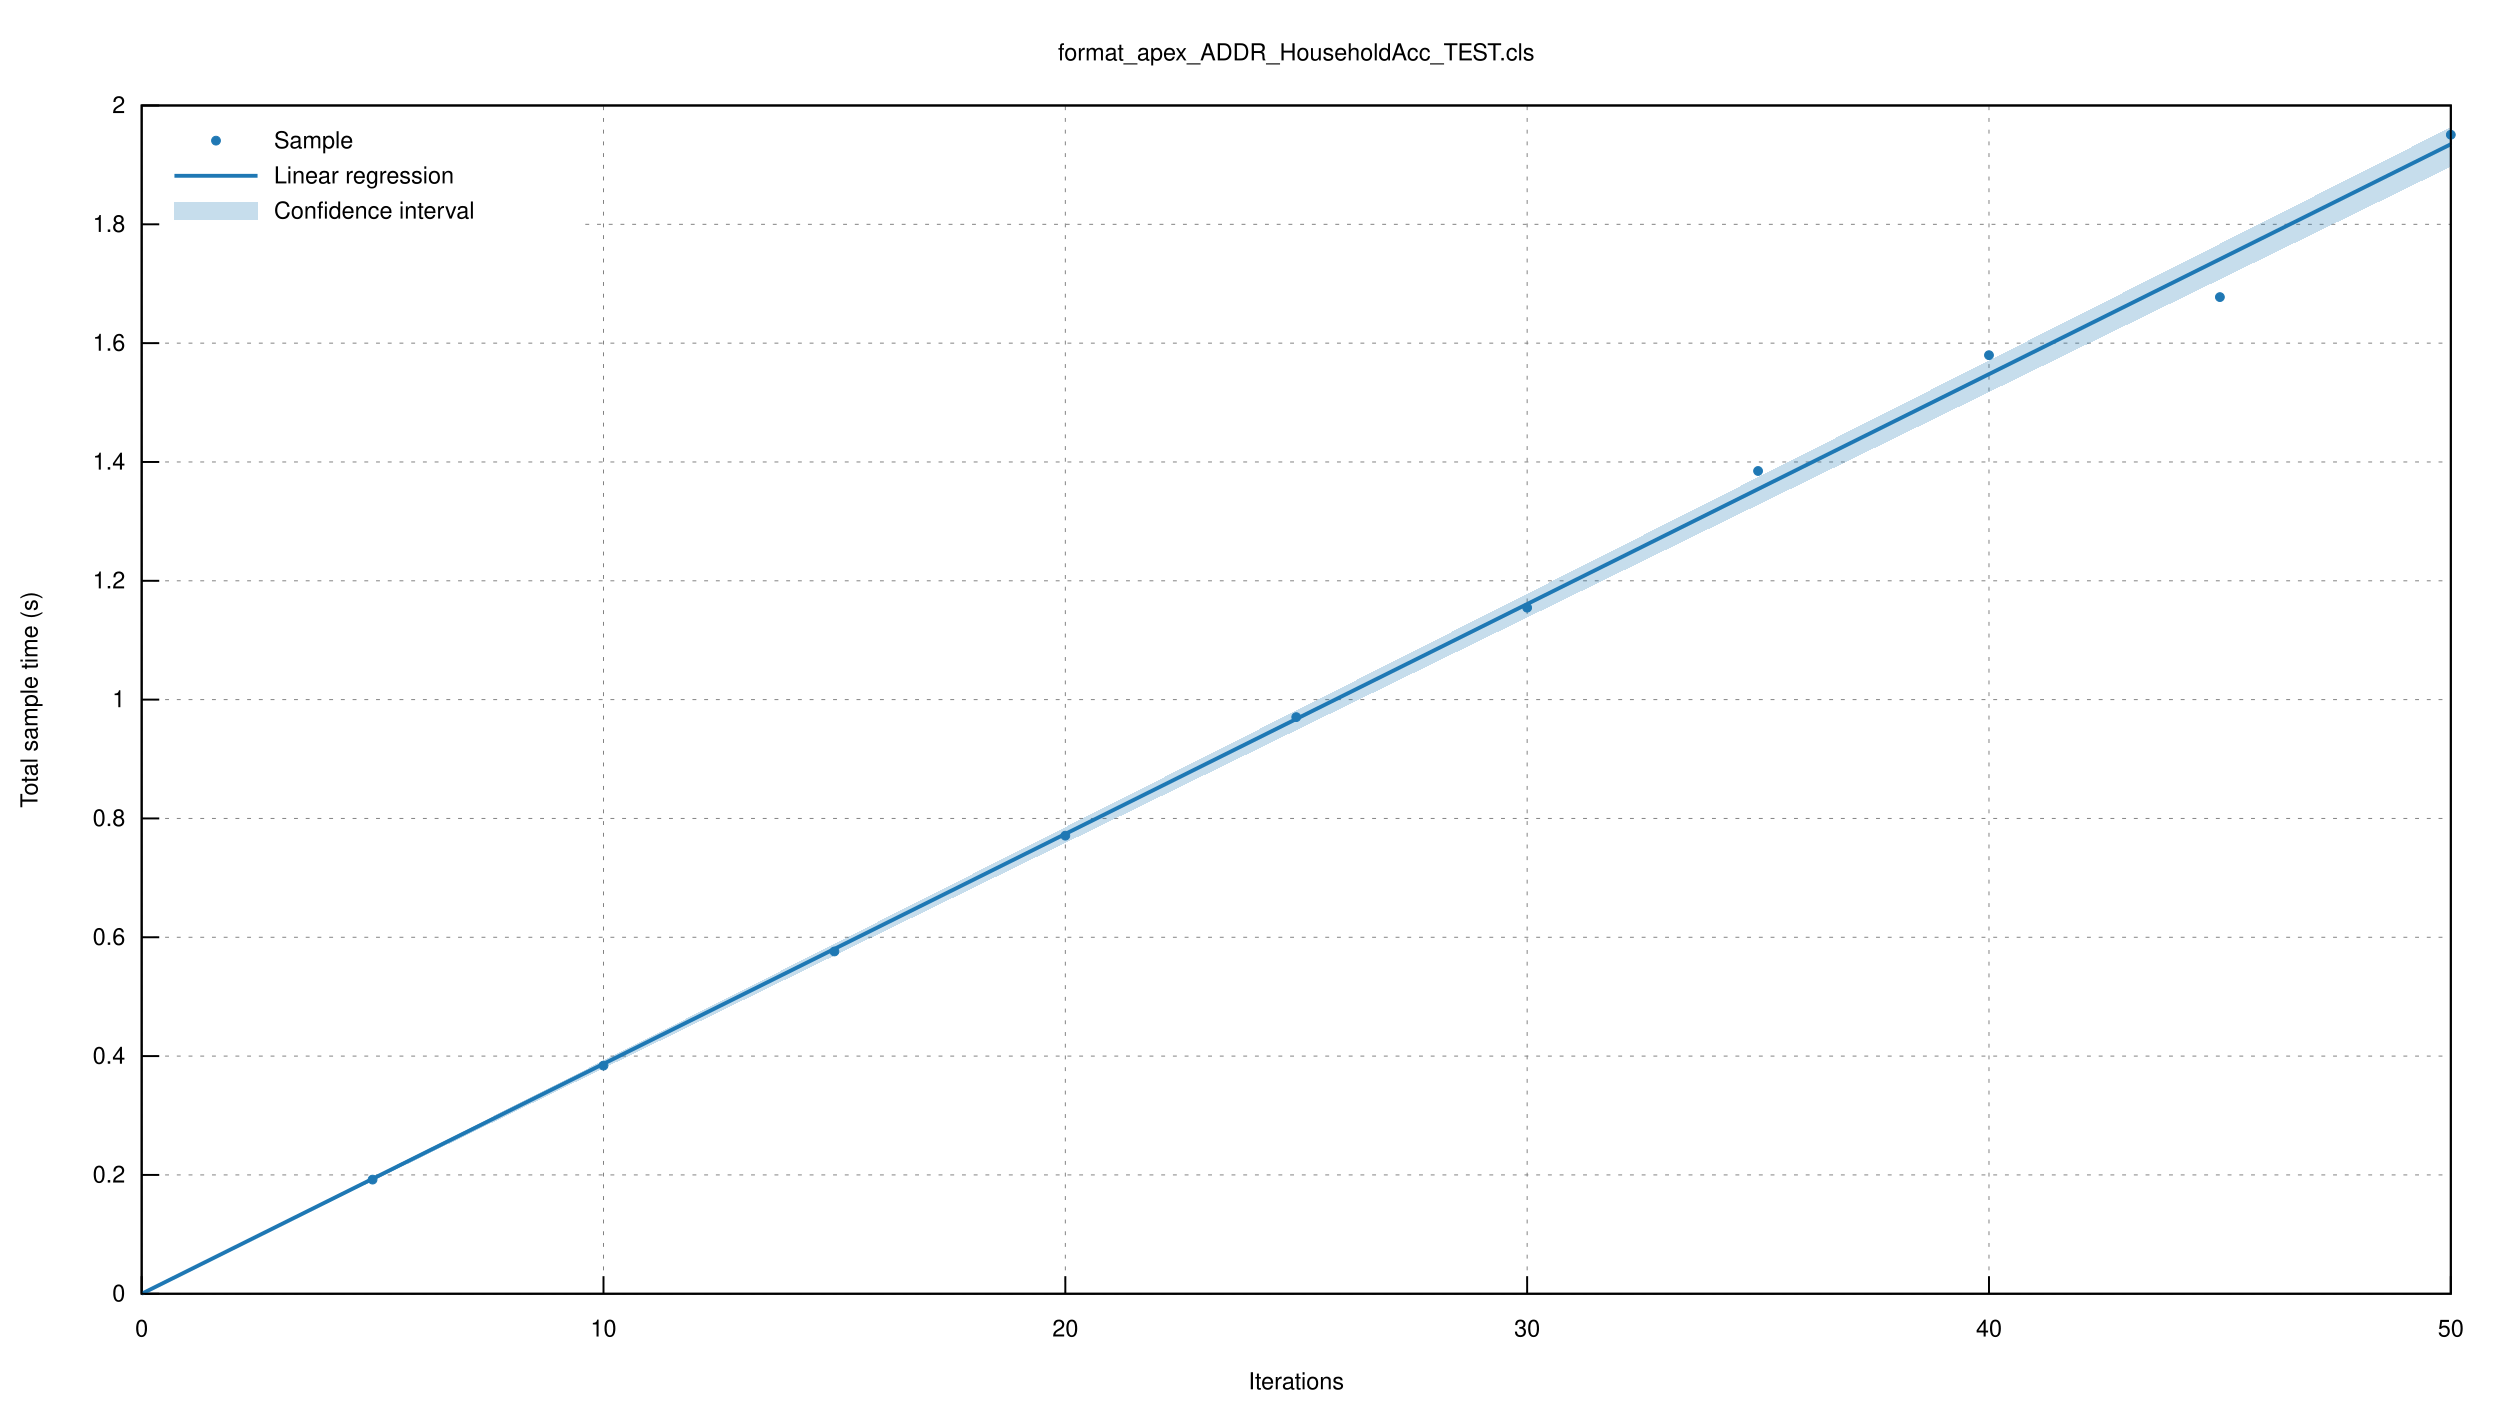
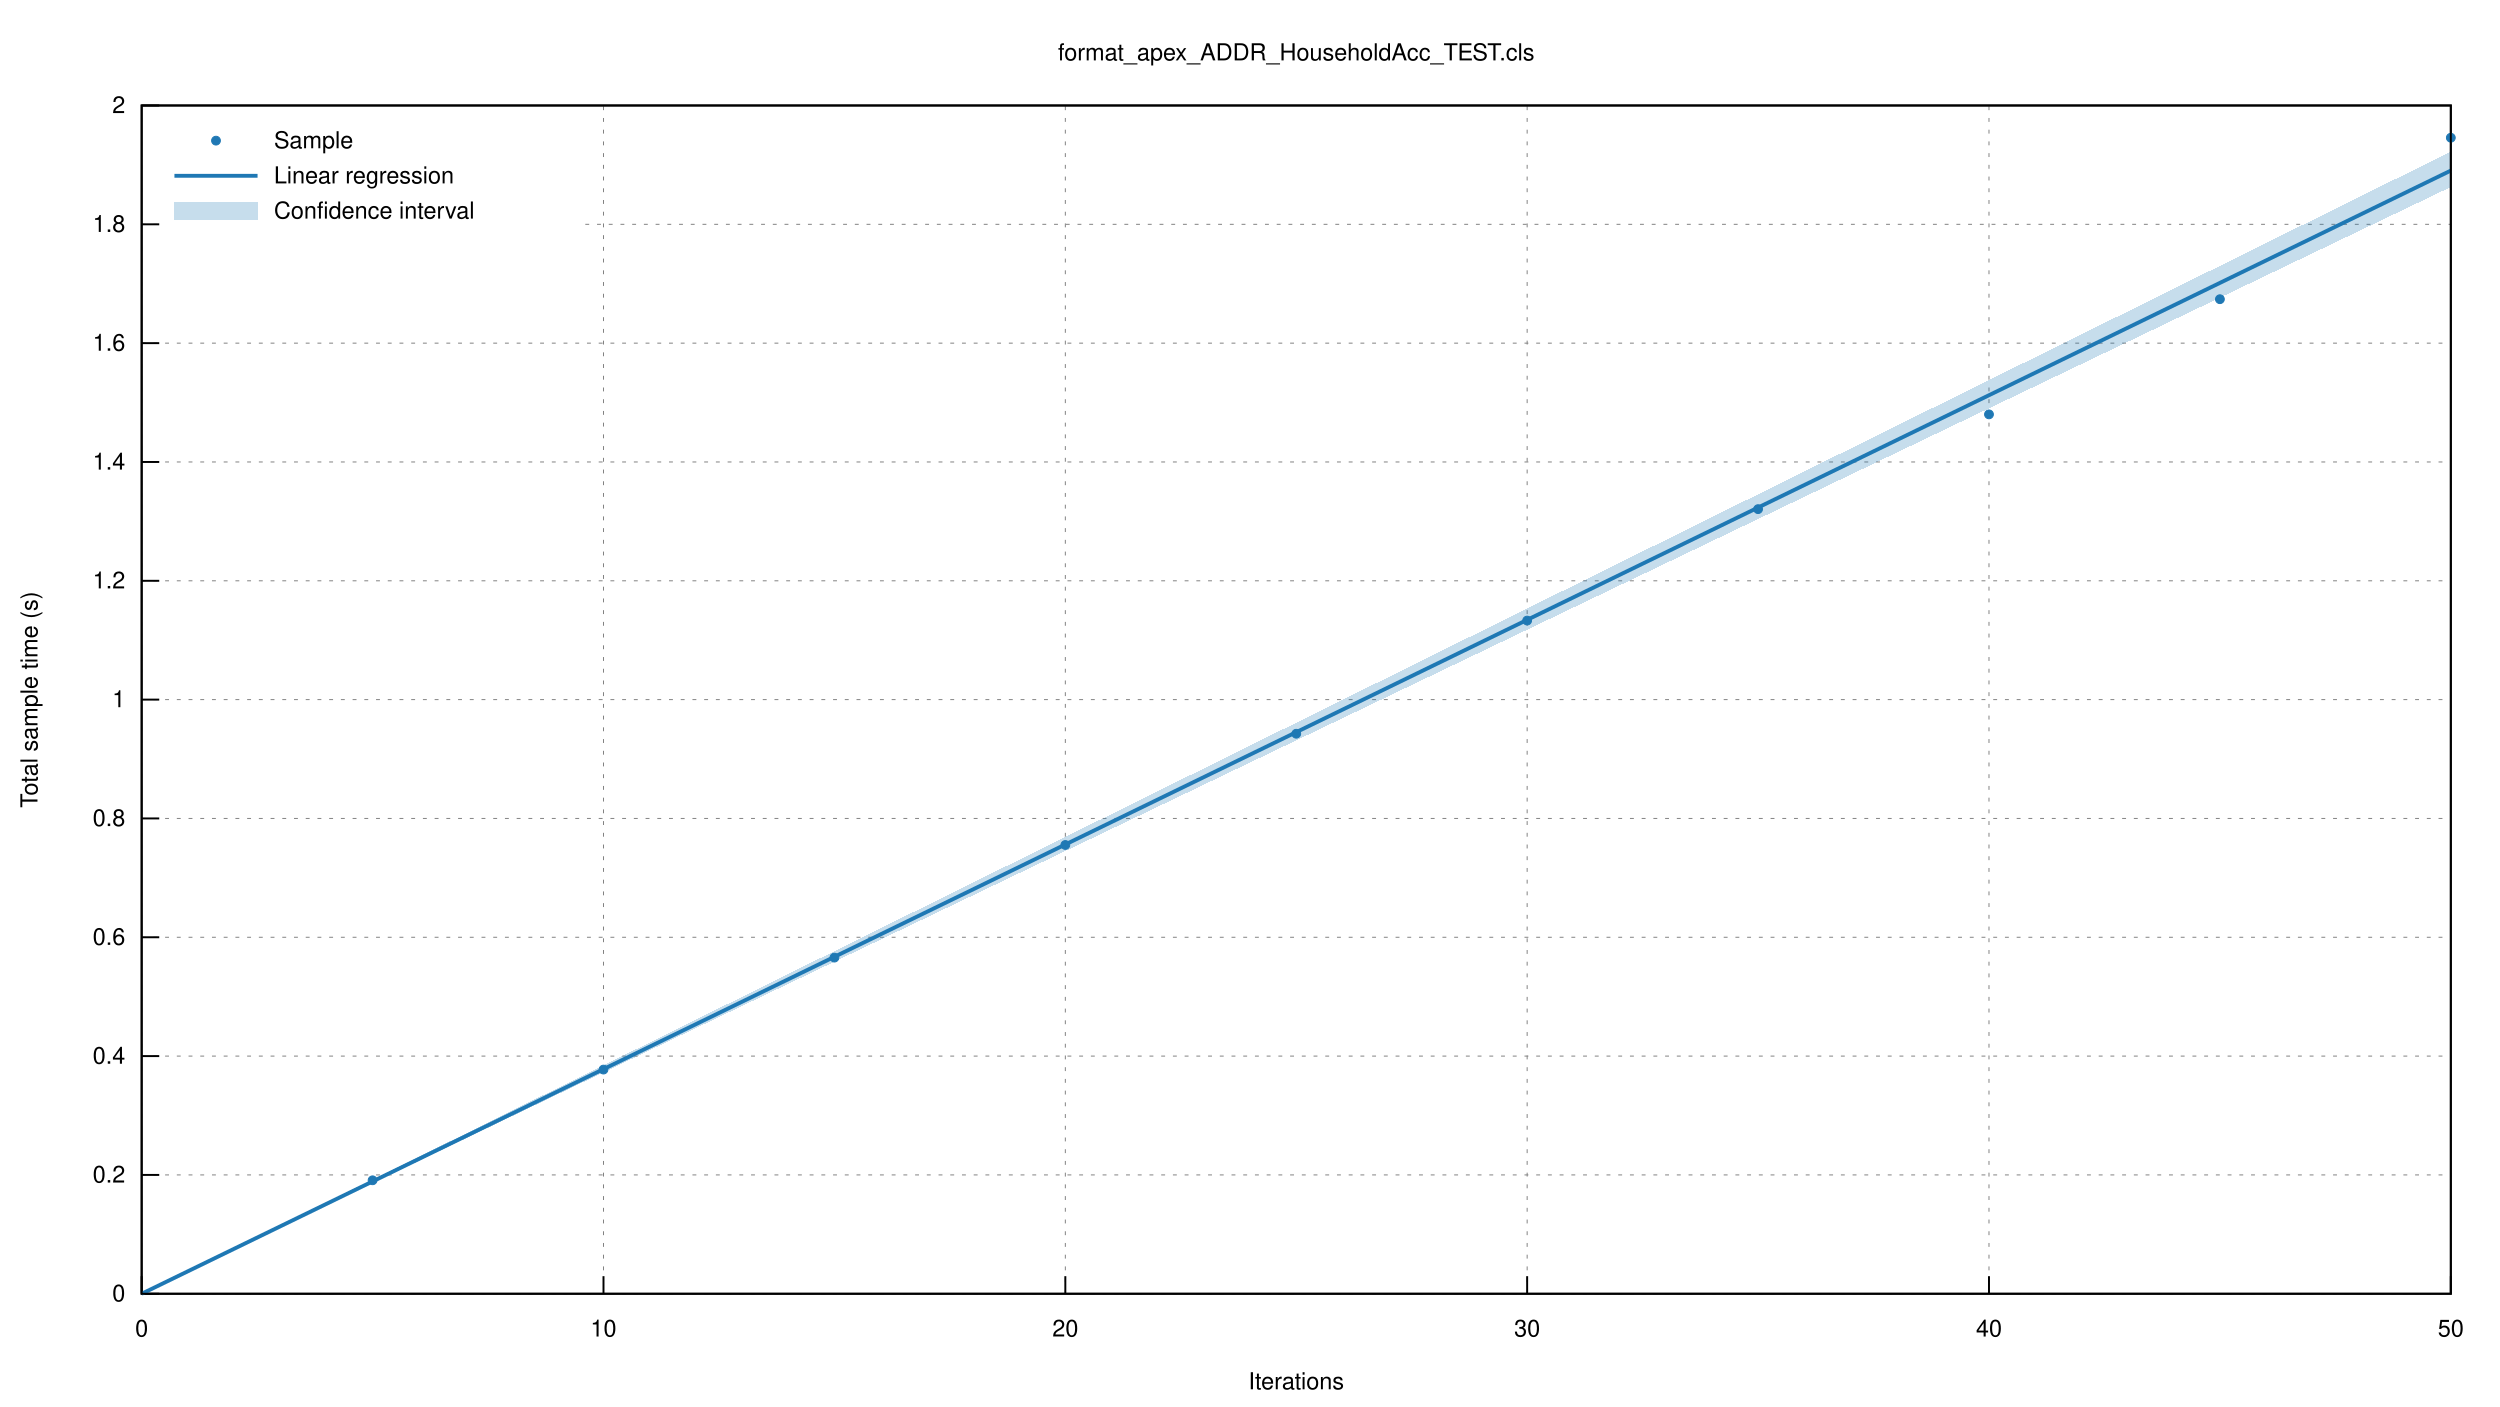
<svg xmlns="http://www.w3.org/2000/svg" xmlns:xlink="http://www.w3.org/1999/xlink" viewBox="0 0 1280 720">
  <g id="gnuplot_canvas">
    <rect x="0" y="0" width="1280" height="720" fill="none" />
    <defs>
      <circle id="gpDot" r="0.5" stroke-width="0.5" stroke="currentColor" />
      <path id="gpPt0" stroke-width="0.222" stroke="currentColor" d="M-1,0 h2 M0,-1 v2" />
      <path id="gpPt1" stroke-width="0.222" stroke="currentColor" d="M-1,-1 L1,1 M1,-1 L-1,1" />
      <path id="gpPt2" stroke-width="0.222" stroke="currentColor" d="M-1,0 L1,0 M0,-1 L0,1 M-1,-1 L1,1 M-1,1 L1,-1" />
      <rect id="gpPt3" stroke-width="0.222" stroke="currentColor" x="-1" y="-1" width="2" height="2" />
      <rect id="gpPt4" stroke-width="0.222" stroke="currentColor" fill="currentColor" x="-1" y="-1" width="2" height="2" />
      <circle id="gpPt5" stroke-width="0.222" stroke="currentColor" cx="0" cy="0" r="1" />
      <use xlink:href="#gpPt5" id="gpPt6" fill="currentColor" stroke="none" />
      <path id="gpPt7" stroke-width="0.222" stroke="currentColor" d="M0,-1.33 L-1.33,0.67 L1.33,0.67 z" />
      <use xlink:href="#gpPt7" id="gpPt8" fill="currentColor" stroke="none" />
      <use xlink:href="#gpPt7" id="gpPt9" stroke="currentColor" transform="rotate(180)" />
      <use xlink:href="#gpPt9" id="gpPt10" fill="currentColor" stroke="none" />
      <use xlink:href="#gpPt3" id="gpPt11" stroke="currentColor" transform="rotate(45)" />
      <use xlink:href="#gpPt11" id="gpPt12" fill="currentColor" stroke="none" />
      <path id="gpPt13" stroke-width="0.222" stroke="currentColor" d="M0,1.330 L1.265,0.411 L0.782,-1.067 L-0.782,-1.076 L-1.265,0.411 z" />
      <use xlink:href="#gpPt13" id="gpPt14" fill="currentColor" stroke="none" />
      <filter id="textbox" filterUnits="objectBoundingBox" x="0" y="0" height="1" width="1">
        <feFlood flood-color="white" flood-opacity="1" result="bgnd" />
        <feComposite in="SourceGraphic" in2="bgnd" operator="atop" />
      </filter>
      <filter id="greybox" filterUnits="objectBoundingBox" x="0" y="0" height="1" width="1">
        <feFlood flood-color="lightgrey" flood-opacity="1" result="grey" />
        <feComposite in="SourceGraphic" in2="grey" operator="atop" />
      </filter>
    </defs>
    <g fill="none" color="white" stroke="currentColor" stroke-width="1.00" stroke-linecap="butt" stroke-linejoin="miter">
</g>
    <g fill="none" color="black" stroke="currentColor" stroke-width="1.00" stroke-linecap="butt" stroke-linejoin="miter">
</g>
    <g fill="none" color="black" stroke="black" stroke-width="0.50" stroke-linecap="butt" stroke-linejoin="miter">
</g>
    <g fill="none" color="gray" stroke="currentColor" stroke-width="0.50" stroke-linecap="butt" stroke-linejoin="miter">
      <path stroke="gray" stroke-dasharray="2,4" class="gridline" d="M72.53,662.40 L1254.82,662.40  " />
    </g>
    <g fill="none" color="gray" stroke="gray" stroke-width="1.00" stroke-linecap="butt" stroke-linejoin="miter">
</g>
    <g fill="none" color="black" stroke="currentColor" stroke-width="1.00" stroke-linecap="butt" stroke-linejoin="miter">
      <path stroke="black" d="M72.53,662.40 L81.53,662.40  " />
      <g transform="translate(64.14,666.30)" stroke="none" fill="black" font-family="Helvetica" font-size="12.00" text-anchor="end">
        <text>
          <tspan font-family="Helvetica"> 0</tspan>
        </text>
      </g>
    </g>
    <g fill="none" color="black" stroke="currentColor" stroke-width="1.00" stroke-linecap="butt" stroke-linejoin="miter">
</g>
    <g fill="none" color="black" stroke="black" stroke-width="0.50" stroke-linecap="butt" stroke-linejoin="miter">
</g>
    <g fill="none" color="gray" stroke="currentColor" stroke-width="0.50" stroke-linecap="butt" stroke-linejoin="miter">
      <path stroke="gray" stroke-dasharray="2,4" class="gridline" d="M72.53,601.56 L1254.82,601.56  " />
    </g>
    <g fill="none" color="gray" stroke="gray" stroke-width="1.00" stroke-linecap="butt" stroke-linejoin="miter">
</g>
    <g fill="none" color="black" stroke="currentColor" stroke-width="1.00" stroke-linecap="butt" stroke-linejoin="miter">
      <path stroke="black" d="M72.53,601.56 L81.53,601.56  " />
      <g transform="translate(64.14,605.46)" stroke="none" fill="black" font-family="Helvetica" font-size="12.00" text-anchor="end">
        <text>
          <tspan font-family="Helvetica"> 0.2</tspan>
        </text>
      </g>
    </g>
    <g fill="none" color="black" stroke="currentColor" stroke-width="1.00" stroke-linecap="butt" stroke-linejoin="miter">
</g>
    <g fill="none" color="black" stroke="black" stroke-width="0.50" stroke-linecap="butt" stroke-linejoin="miter">
</g>
    <g fill="none" color="gray" stroke="currentColor" stroke-width="0.50" stroke-linecap="butt" stroke-linejoin="miter">
      <path stroke="gray" stroke-dasharray="2,4" class="gridline" d="M72.53,540.72 L1254.82,540.72  " />
    </g>
    <g fill="none" color="gray" stroke="gray" stroke-width="1.00" stroke-linecap="butt" stroke-linejoin="miter">
</g>
    <g fill="none" color="black" stroke="currentColor" stroke-width="1.00" stroke-linecap="butt" stroke-linejoin="miter">
      <path stroke="black" d="M72.53,540.72 L81.53,540.72  " />
      <g transform="translate(64.14,544.62)" stroke="none" fill="black" font-family="Helvetica" font-size="12.00" text-anchor="end">
        <text>
          <tspan font-family="Helvetica"> 0.4</tspan>
        </text>
      </g>
    </g>
    <g fill="none" color="black" stroke="currentColor" stroke-width="1.00" stroke-linecap="butt" stroke-linejoin="miter">
</g>
    <g fill="none" color="black" stroke="black" stroke-width="0.50" stroke-linecap="butt" stroke-linejoin="miter">
</g>
    <g fill="none" color="gray" stroke="currentColor" stroke-width="0.50" stroke-linecap="butt" stroke-linejoin="miter">
      <path stroke="gray" stroke-dasharray="2,4" class="gridline" d="M72.53,479.88 L1254.82,479.88  " />
    </g>
    <g fill="none" color="gray" stroke="gray" stroke-width="1.00" stroke-linecap="butt" stroke-linejoin="miter">
</g>
    <g fill="none" color="black" stroke="currentColor" stroke-width="1.00" stroke-linecap="butt" stroke-linejoin="miter">
      <path stroke="black" d="M72.53,479.88 L81.53,479.88  " />
      <g transform="translate(64.14,483.78)" stroke="none" fill="black" font-family="Helvetica" font-size="12.00" text-anchor="end">
        <text>
          <tspan font-family="Helvetica"> 0.6</tspan>
        </text>
      </g>
    </g>
    <g fill="none" color="black" stroke="currentColor" stroke-width="1.00" stroke-linecap="butt" stroke-linejoin="miter">
</g>
    <g fill="none" color="black" stroke="black" stroke-width="0.50" stroke-linecap="butt" stroke-linejoin="miter">
</g>
    <g fill="none" color="gray" stroke="currentColor" stroke-width="0.50" stroke-linecap="butt" stroke-linejoin="miter">
      <path stroke="gray" stroke-dasharray="2,4" class="gridline" d="M72.53,419.04 L1254.82,419.04  " />
    </g>
    <g fill="none" color="gray" stroke="gray" stroke-width="1.00" stroke-linecap="butt" stroke-linejoin="miter">
</g>
    <g fill="none" color="black" stroke="currentColor" stroke-width="1.00" stroke-linecap="butt" stroke-linejoin="miter">
      <path stroke="black" d="M72.53,419.04 L81.53,419.04  " />
      <g transform="translate(64.14,422.94)" stroke="none" fill="black" font-family="Helvetica" font-size="12.00" text-anchor="end">
        <text>
          <tspan font-family="Helvetica"> 0.8</tspan>
        </text>
      </g>
    </g>
    <g fill="none" color="black" stroke="currentColor" stroke-width="1.00" stroke-linecap="butt" stroke-linejoin="miter">
</g>
    <g fill="none" color="black" stroke="black" stroke-width="0.50" stroke-linecap="butt" stroke-linejoin="miter">
</g>
    <g fill="none" color="gray" stroke="currentColor" stroke-width="0.50" stroke-linecap="butt" stroke-linejoin="miter">
      <path stroke="gray" stroke-dasharray="2,4" class="gridline" d="M72.53,358.20 L1254.82,358.20  " />
    </g>
    <g fill="none" color="gray" stroke="gray" stroke-width="1.00" stroke-linecap="butt" stroke-linejoin="miter">
</g>
    <g fill="none" color="black" stroke="currentColor" stroke-width="1.00" stroke-linecap="butt" stroke-linejoin="miter">
      <path stroke="black" d="M72.53,358.20 L81.53,358.20  " />
      <g transform="translate(64.14,362.10)" stroke="none" fill="black" font-family="Helvetica" font-size="12.00" text-anchor="end">
        <text>
          <tspan font-family="Helvetica"> 1</tspan>
        </text>
      </g>
    </g>
    <g fill="none" color="black" stroke="currentColor" stroke-width="1.00" stroke-linecap="butt" stroke-linejoin="miter">
</g>
    <g fill="none" color="black" stroke="black" stroke-width="0.50" stroke-linecap="butt" stroke-linejoin="miter">
</g>
    <g fill="none" color="gray" stroke="currentColor" stroke-width="0.50" stroke-linecap="butt" stroke-linejoin="miter">
      <path stroke="gray" stroke-dasharray="2,4" class="gridline" d="M72.53,297.37 L1254.82,297.37  " />
    </g>
    <g fill="none" color="gray" stroke="gray" stroke-width="1.00" stroke-linecap="butt" stroke-linejoin="miter">
</g>
    <g fill="none" color="black" stroke="currentColor" stroke-width="1.00" stroke-linecap="butt" stroke-linejoin="miter">
      <path stroke="black" d="M72.53,297.37 L81.53,297.37  " />
      <g transform="translate(64.14,301.27)" stroke="none" fill="black" font-family="Helvetica" font-size="12.00" text-anchor="end">
        <text>
          <tspan font-family="Helvetica"> 1.2</tspan>
        </text>
      </g>
    </g>
    <g fill="none" color="black" stroke="currentColor" stroke-width="1.00" stroke-linecap="butt" stroke-linejoin="miter">
</g>
    <g fill="none" color="black" stroke="black" stroke-width="0.50" stroke-linecap="butt" stroke-linejoin="miter">
</g>
    <g fill="none" color="gray" stroke="currentColor" stroke-width="0.50" stroke-linecap="butt" stroke-linejoin="miter">
      <path stroke="gray" stroke-dasharray="2,4" class="gridline" d="M72.53,236.53 L1254.82,236.53  " />
    </g>
    <g fill="none" color="gray" stroke="gray" stroke-width="1.00" stroke-linecap="butt" stroke-linejoin="miter">
</g>
    <g fill="none" color="black" stroke="currentColor" stroke-width="1.00" stroke-linecap="butt" stroke-linejoin="miter">
      <path stroke="black" d="M72.53,236.53 L81.53,236.53  " />
      <g transform="translate(64.14,240.43)" stroke="none" fill="black" font-family="Helvetica" font-size="12.00" text-anchor="end">
        <text>
          <tspan font-family="Helvetica"> 1.4</tspan>
        </text>
      </g>
    </g>
    <g fill="none" color="black" stroke="currentColor" stroke-width="1.00" stroke-linecap="butt" stroke-linejoin="miter">
</g>
    <g fill="none" color="black" stroke="black" stroke-width="0.50" stroke-linecap="butt" stroke-linejoin="miter">
</g>
    <g fill="none" color="gray" stroke="currentColor" stroke-width="0.50" stroke-linecap="butt" stroke-linejoin="miter">
      <path stroke="gray" stroke-dasharray="2,4" class="gridline" d="M72.53,175.69 L1254.82,175.69  " />
    </g>
    <g fill="none" color="gray" stroke="gray" stroke-width="1.00" stroke-linecap="butt" stroke-linejoin="miter">
</g>
    <g fill="none" color="black" stroke="currentColor" stroke-width="1.00" stroke-linecap="butt" stroke-linejoin="miter">
      <path stroke="black" d="M72.53,175.69 L81.53,175.69  " />
      <g transform="translate(64.14,179.59)" stroke="none" fill="black" font-family="Helvetica" font-size="12.00" text-anchor="end">
        <text>
          <tspan font-family="Helvetica"> 1.6</tspan>
        </text>
      </g>
    </g>
    <g fill="none" color="black" stroke="currentColor" stroke-width="1.00" stroke-linecap="butt" stroke-linejoin="miter">
</g>
    <g fill="none" color="black" stroke="black" stroke-width="0.50" stroke-linecap="butt" stroke-linejoin="miter">
</g>
    <g fill="none" color="gray" stroke="currentColor" stroke-width="0.50" stroke-linecap="butt" stroke-linejoin="miter">
      <path stroke="gray" stroke-dasharray="2,4" class="gridline" d="M72.53,114.85 L80.92,114.85 M299.67,114.85 L1254.82,114.85  " />
    </g>
    <g fill="none" color="gray" stroke="gray" stroke-width="1.00" stroke-linecap="butt" stroke-linejoin="miter">
</g>
    <g fill="none" color="black" stroke="currentColor" stroke-width="1.00" stroke-linecap="butt" stroke-linejoin="miter">
      <path stroke="black" d="M72.53,114.85 L81.53,114.85  " />
      <g transform="translate(64.14,118.75)" stroke="none" fill="black" font-family="Helvetica" font-size="12.00" text-anchor="end">
        <text>
          <tspan font-family="Helvetica"> 1.8</tspan>
        </text>
      </g>
    </g>
    <g fill="none" color="black" stroke="currentColor" stroke-width="1.00" stroke-linecap="butt" stroke-linejoin="miter">
</g>
    <g fill="none" color="black" stroke="black" stroke-width="0.50" stroke-linecap="butt" stroke-linejoin="miter">
</g>
    <g fill="none" color="gray" stroke="currentColor" stroke-width="0.50" stroke-linecap="butt" stroke-linejoin="miter">
      <path stroke="gray" stroke-dasharray="2,4" class="gridline" d="M72.53,54.01 L1254.82,54.01  " />
    </g>
    <g fill="none" color="gray" stroke="gray" stroke-width="1.00" stroke-linecap="butt" stroke-linejoin="miter">
</g>
    <g fill="none" color="black" stroke="currentColor" stroke-width="1.00" stroke-linecap="butt" stroke-linejoin="miter">
      <path stroke="black" d="M72.53,54.01 L81.53,54.01  " />
      <g transform="translate(64.14,57.91)" stroke="none" fill="black" font-family="Helvetica" font-size="12.00" text-anchor="end">
        <text>
          <tspan font-family="Helvetica"> 2</tspan>
        </text>
      </g>
    </g>
    <g fill="none" color="black" stroke="currentColor" stroke-width="1.00" stroke-linecap="butt" stroke-linejoin="miter">
</g>
    <g fill="none" color="black" stroke="black" stroke-width="0.50" stroke-linecap="butt" stroke-linejoin="miter">
</g>
    <g fill="none" color="gray" stroke="currentColor" stroke-width="0.50" stroke-linecap="butt" stroke-linejoin="miter">
      <path stroke="gray" stroke-dasharray="2,4" class="gridline" d="M72.53,662.40 L72.53,54.01  " />
    </g>
    <g fill="none" color="gray" stroke="gray" stroke-width="1.00" stroke-linecap="butt" stroke-linejoin="miter">
</g>
    <g fill="none" color="black" stroke="currentColor" stroke-width="1.00" stroke-linecap="butt" stroke-linejoin="miter">
      <path stroke="black" d="M72.53,662.40 L72.53,653.40  " />
      <g transform="translate(72.53,684.30)" stroke="none" fill="black" font-family="Helvetica" font-size="12.00" text-anchor="middle">
        <text>
          <tspan font-family="Helvetica"> 0</tspan>
        </text>
      </g>
    </g>
    <g fill="none" color="black" stroke="currentColor" stroke-width="1.00" stroke-linecap="butt" stroke-linejoin="miter">
</g>
    <g fill="none" color="black" stroke="black" stroke-width="0.50" stroke-linecap="butt" stroke-linejoin="miter">
</g>
    <g fill="none" color="gray" stroke="currentColor" stroke-width="0.50" stroke-linecap="butt" stroke-linejoin="miter">
      <path stroke="gray" stroke-dasharray="2,4" class="gridline" d="M308.99,662.40 L308.99,54.01  " />
    </g>
    <g fill="none" color="gray" stroke="gray" stroke-width="1.00" stroke-linecap="butt" stroke-linejoin="miter">
</g>
    <g fill="none" color="black" stroke="currentColor" stroke-width="1.00" stroke-linecap="butt" stroke-linejoin="miter">
      <path stroke="black" d="M308.99,662.40 L308.99,653.40  " />
      <g transform="translate(308.99,684.30)" stroke="none" fill="black" font-family="Helvetica" font-size="12.00" text-anchor="middle">
        <text>
          <tspan font-family="Helvetica"> 10</tspan>
        </text>
      </g>
    </g>
    <g fill="none" color="black" stroke="currentColor" stroke-width="1.00" stroke-linecap="butt" stroke-linejoin="miter">
</g>
    <g fill="none" color="black" stroke="black" stroke-width="0.50" stroke-linecap="butt" stroke-linejoin="miter">
</g>
    <g fill="none" color="gray" stroke="currentColor" stroke-width="0.50" stroke-linecap="butt" stroke-linejoin="miter">
      <path stroke="gray" stroke-dasharray="2,4" class="gridline" d="M545.45,662.40 L545.45,54.01  " />
    </g>
    <g fill="none" color="gray" stroke="gray" stroke-width="1.00" stroke-linecap="butt" stroke-linejoin="miter">
</g>
    <g fill="none" color="black" stroke="currentColor" stroke-width="1.00" stroke-linecap="butt" stroke-linejoin="miter">
      <path stroke="black" d="M545.45,662.40 L545.45,653.40  " />
      <g transform="translate(545.45,684.30)" stroke="none" fill="black" font-family="Helvetica" font-size="12.00" text-anchor="middle">
        <text>
          <tspan font-family="Helvetica"> 20</tspan>
        </text>
      </g>
    </g>
    <g fill="none" color="black" stroke="currentColor" stroke-width="1.00" stroke-linecap="butt" stroke-linejoin="miter">
</g>
    <g fill="none" color="black" stroke="black" stroke-width="0.50" stroke-linecap="butt" stroke-linejoin="miter">
</g>
    <g fill="none" color="gray" stroke="currentColor" stroke-width="0.50" stroke-linecap="butt" stroke-linejoin="miter">
      <path stroke="gray" stroke-dasharray="2,4" class="gridline" d="M781.90,662.40 L781.90,54.01  " />
    </g>
    <g fill="none" color="gray" stroke="gray" stroke-width="1.00" stroke-linecap="butt" stroke-linejoin="miter">
</g>
    <g fill="none" color="black" stroke="currentColor" stroke-width="1.00" stroke-linecap="butt" stroke-linejoin="miter">
      <path stroke="black" d="M781.90,662.40 L781.90,653.40  " />
      <g transform="translate(781.90,684.30)" stroke="none" fill="black" font-family="Helvetica" font-size="12.00" text-anchor="middle">
        <text>
          <tspan font-family="Helvetica"> 30</tspan>
        </text>
      </g>
    </g>
    <g fill="none" color="black" stroke="currentColor" stroke-width="1.00" stroke-linecap="butt" stroke-linejoin="miter">
</g>
    <g fill="none" color="black" stroke="black" stroke-width="0.50" stroke-linecap="butt" stroke-linejoin="miter">
</g>
    <g fill="none" color="gray" stroke="currentColor" stroke-width="0.50" stroke-linecap="butt" stroke-linejoin="miter">
      <path stroke="gray" stroke-dasharray="2,4" class="gridline" d="M1018.36,662.40 L1018.36,54.01  " />
    </g>
    <g fill="none" color="gray" stroke="gray" stroke-width="1.00" stroke-linecap="butt" stroke-linejoin="miter">
</g>
    <g fill="none" color="black" stroke="currentColor" stroke-width="1.00" stroke-linecap="butt" stroke-linejoin="miter">
      <path stroke="black" d="M1018.36,662.40 L1018.36,653.40  " />
      <g transform="translate(1018.36,684.30)" stroke="none" fill="black" font-family="Helvetica" font-size="12.00" text-anchor="middle">
        <text>
          <tspan font-family="Helvetica"> 40</tspan>
        </text>
      </g>
    </g>
    <g fill="none" color="black" stroke="currentColor" stroke-width="1.00" stroke-linecap="butt" stroke-linejoin="miter">
</g>
    <g fill="none" color="black" stroke="black" stroke-width="0.50" stroke-linecap="butt" stroke-linejoin="miter">
</g>
    <g fill="none" color="gray" stroke="currentColor" stroke-width="0.50" stroke-linecap="butt" stroke-linejoin="miter">
      <path stroke="gray" stroke-dasharray="2,4" class="gridline" d="M1254.82,662.40 L1254.82,54.01  " />
    </g>
    <g fill="none" color="gray" stroke="gray" stroke-width="1.00" stroke-linecap="butt" stroke-linejoin="miter">
</g>
    <g fill="none" color="black" stroke="currentColor" stroke-width="1.00" stroke-linecap="butt" stroke-linejoin="miter">
      <path stroke="black" d="M1254.82,662.40 L1254.82,653.40  " />
      <g transform="translate(1254.82,684.30)" stroke="none" fill="black" font-family="Helvetica" font-size="12.00" text-anchor="middle">
        <text>
          <tspan font-family="Helvetica"> 50</tspan>
        </text>
      </g>
    </g>
    <g fill="none" color="black" stroke="currentColor" stroke-width="1.00" stroke-linecap="butt" stroke-linejoin="miter">
</g>
    <g fill="none" color="black" stroke="currentColor" stroke-width="1.00" stroke-linecap="butt" stroke-linejoin="miter">
      <path stroke="black" d="M72.53,54.01 L72.53,662.40 L1254.82,662.40 L1254.82,54.01 L72.53,54.01 Z  " />
    </g>
    <g fill="none" color="black" stroke="currentColor" stroke-width="1.00" stroke-linecap="butt" stroke-linejoin="miter">
      <g transform="translate(19.18,358.21) rotate(270)" stroke="none" fill="black" font-family="Helvetica" font-size="12.00" text-anchor="middle">
        <text>
          <tspan font-family="Helvetica">Total sample time (s)</tspan>
        </text>
      </g>
    </g>
    <g fill="none" color="black" stroke="currentColor" stroke-width="1.00" stroke-linecap="butt" stroke-linejoin="miter">
      <g transform="translate(663.67,711.30)" stroke="none" fill="black" font-family="Helvetica" font-size="12.00" text-anchor="middle">
        <text>
          <tspan font-family="Helvetica">Iterations</tspan>
        </text>
      </g>
    </g>
    <g fill="none" color="black" stroke="currentColor" stroke-width="1.00" stroke-linecap="butt" stroke-linejoin="miter">
</g>
    <g id="gnuplot_plot_1">
      <g fill="none" color="black" stroke="currentColor" stroke-width="1.00" stroke-linecap="butt" stroke-linejoin="miter">
        <g transform="translate(140.26,75.91)" stroke="none" fill="black" font-family="Helvetica" font-size="12.00" text-anchor="start">
          <text>
            <tspan font-family="Helvetica">Sample</tspan>
          </text>
        </g>
      </g>
      <g fill="none" color="black" stroke="currentColor" stroke-width="1.00" stroke-linecap="butt" stroke-linejoin="miter">
-         <use xlink:href="#gpPt6" transform="translate(190.76,603.96) scale(2.25)" color="rgb( 31, 120, 180)" />
-         <use xlink:href="#gpPt6" transform="translate(308.99,545.59) scale(2.25)" color="rgb( 31, 120, 180)" />
-         <use xlink:href="#gpPt6" transform="translate(427.22,487.15) scale(2.25)" color="rgb( 31, 120, 180)" />
-         <use xlink:href="#gpPt6" transform="translate(545.45,427.86) scale(2.25)" color="rgb( 31, 120, 180)" />
-         <use xlink:href="#gpPt6" transform="translate(663.68,367.17) scale(2.25)" color="rgb( 31, 120, 180)" />
-         <use xlink:href="#gpPt6" transform="translate(781.90,311.14) scale(2.25)" color="rgb( 31, 120, 180)" />
-         <use xlink:href="#gpPt6" transform="translate(900.13,241.14) scale(2.25)" color="rgb( 31, 120, 180)" />
-         <use xlink:href="#gpPt6" transform="translate(1018.36,181.85) scale(2.25)" color="rgb( 31, 120, 180)" />
-         <use xlink:href="#gpPt6" transform="translate(1136.59,152.11) scale(2.25)" color="rgb( 31, 120, 180)" />
-         <use xlink:href="#gpPt6" transform="translate(1254.82,68.99) scale(2.25)" color="rgb( 31, 120, 180)" />
+         <use xlink:href="#gpPt6" transform="translate(190.76,604.31) scale(2.25)" color="rgb( 31, 120, 180)" />
+         <use xlink:href="#gpPt6" transform="translate(308.99,547.62) scale(2.25)" color="rgb( 31, 120, 180)" />
+         <use xlink:href="#gpPt6" transform="translate(427.22,490.30) scale(2.25)" color="rgb( 31, 120, 180)" />
+         <use xlink:href="#gpPt6" transform="translate(545.45,432.63) scale(2.25)" color="rgb( 31, 120, 180)" />
+         <use xlink:href="#gpPt6" transform="translate(663.68,375.67) scale(2.25)" color="rgb( 31, 120, 180)" />
+         <use xlink:href="#gpPt6" transform="translate(781.90,317.73) scale(2.25)" color="rgb( 31, 120, 180)" />
+         <use xlink:href="#gpPt6" transform="translate(900.13,260.68) scale(2.25)" color="rgb( 31, 120, 180)" />
+         <use xlink:href="#gpPt6" transform="translate(1018.36,212.16) scale(2.25)" color="rgb( 31, 120, 180)" />
+         <use xlink:href="#gpPt6" transform="translate(1136.59,153.19) scale(2.25)" color="rgb( 31, 120, 180)" />
+         <use xlink:href="#gpPt6" transform="translate(1254.82,70.52) scale(2.25)" color="rgb( 31, 120, 180)" />
        <use xlink:href="#gpPt6" transform="translate(110.59,72.01) scale(2.25)" color="rgb( 31, 120, 180)" />
      </g>
    </g>
    <g id="gnuplot_plot_2">
      <g fill="none" color="white" stroke="rgb( 31, 120, 180)" stroke-width="2.00" stroke-linecap="butt" stroke-linejoin="miter">
</g>
      <g fill="none" color="black" stroke="currentColor" stroke-width="2.00" stroke-linecap="butt" stroke-linejoin="miter">
        <g transform="translate(140.26,93.91)" stroke="none" fill="black" font-family="Helvetica" font-size="12.00" text-anchor="start">
          <text>
            <tspan font-family="Helvetica">Linear regression</tspan>
          </text>
        </g>
      </g>
      <g fill="none" color="black" stroke="currentColor" stroke-width="2.00" stroke-linecap="butt" stroke-linejoin="miter">
-         <path stroke="rgb( 31, 120, 180)" d="M89.31,90.01 L131.87,90.01 M72.53,662.40 L1254.82,73.84  " />
+         <path stroke="rgb( 31, 120, 180)" d="M89.31,90.01 L131.87,90.01 M72.53,662.40 L1254.82,87.33  " />
      </g>
    </g>
    <g id="gnuplot_plot_3">
      <g fill="none" color="white" stroke="rgb( 31, 120, 180)" stroke-width="1.00" stroke-linecap="butt" stroke-linejoin="miter">
</g>
      <g fill="none" color="black" stroke="currentColor" stroke-width="1.00" stroke-linecap="butt" stroke-linejoin="miter">
        <g transform="translate(140.26,111.91)" stroke="none" fill="black" font-family="Helvetica" font-size="12.00" text-anchor="start">
          <text>
            <tspan font-family="Helvetica">Confidence interval</tspan>
          </text>
        </g>
      </g>
      <g fill="none" color="black" stroke="currentColor" stroke-width="1.00" stroke-linecap="butt" stroke-linejoin="miter">
        <g stroke="none" shape-rendering="crispEdges">
          <polygon fill="rgb( 31, 120, 180)" fill-opacity="0.25" points="89.31,112.51 131.87,112.51 131.87,103.51 89.31,103.51 " />
          <polygon fill="rgb( 31, 120, 180)" fill-opacity="0.25" points="72.53,662.40 72.53,662.40 72.53,662.40 " />
-           <polygon fill="rgb( 31, 120, 180)" fill-opacity="0.25" points="72.53,662.40 1254.82,85.35 1254.82,65.09 " />
+           <polygon fill="rgb( 31, 120, 180)" fill-opacity="0.25" points="72.53,662.40 1254.82,95.75 1254.82,77.64 " />
        </g>
      </g>
    </g>
    <g fill="none" color="white" stroke="rgb( 31, 120, 180)" stroke-width="2.00" stroke-linecap="butt" stroke-linejoin="miter">
</g>
    <g fill="none" color="black" stroke="currentColor" stroke-width="2.00" stroke-linecap="butt" stroke-linejoin="miter">
</g>
    <g fill="none" color="black" stroke="black" stroke-width="1.00" stroke-linecap="butt" stroke-linejoin="miter">
</g>
    <g fill="none" color="black" stroke="currentColor" stroke-width="1.00" stroke-linecap="butt" stroke-linejoin="miter">
      <path stroke="black" d="M72.53,54.01 L72.53,662.40 L1254.82,662.40 L1254.82,54.01 L72.53,54.01 Z  " />
    </g>
    <g fill="none" color="black" stroke="currentColor" stroke-width="1.00" stroke-linecap="butt" stroke-linejoin="miter">
      <g transform="translate(663.67,30.91)" stroke="none" fill="black" font-family="Helvetica" font-size="12.00" text-anchor="middle">
        <text>
          <tspan font-family="Helvetica">format_apex_ADDR_HouseholdAcc_TEST.cls</tspan>
        </text>
      </g>
    </g>
    <g fill="none" color="black" stroke="currentColor" stroke-width="1.00" stroke-linecap="butt" stroke-linejoin="miter">
</g>
  </g>
</svg>
